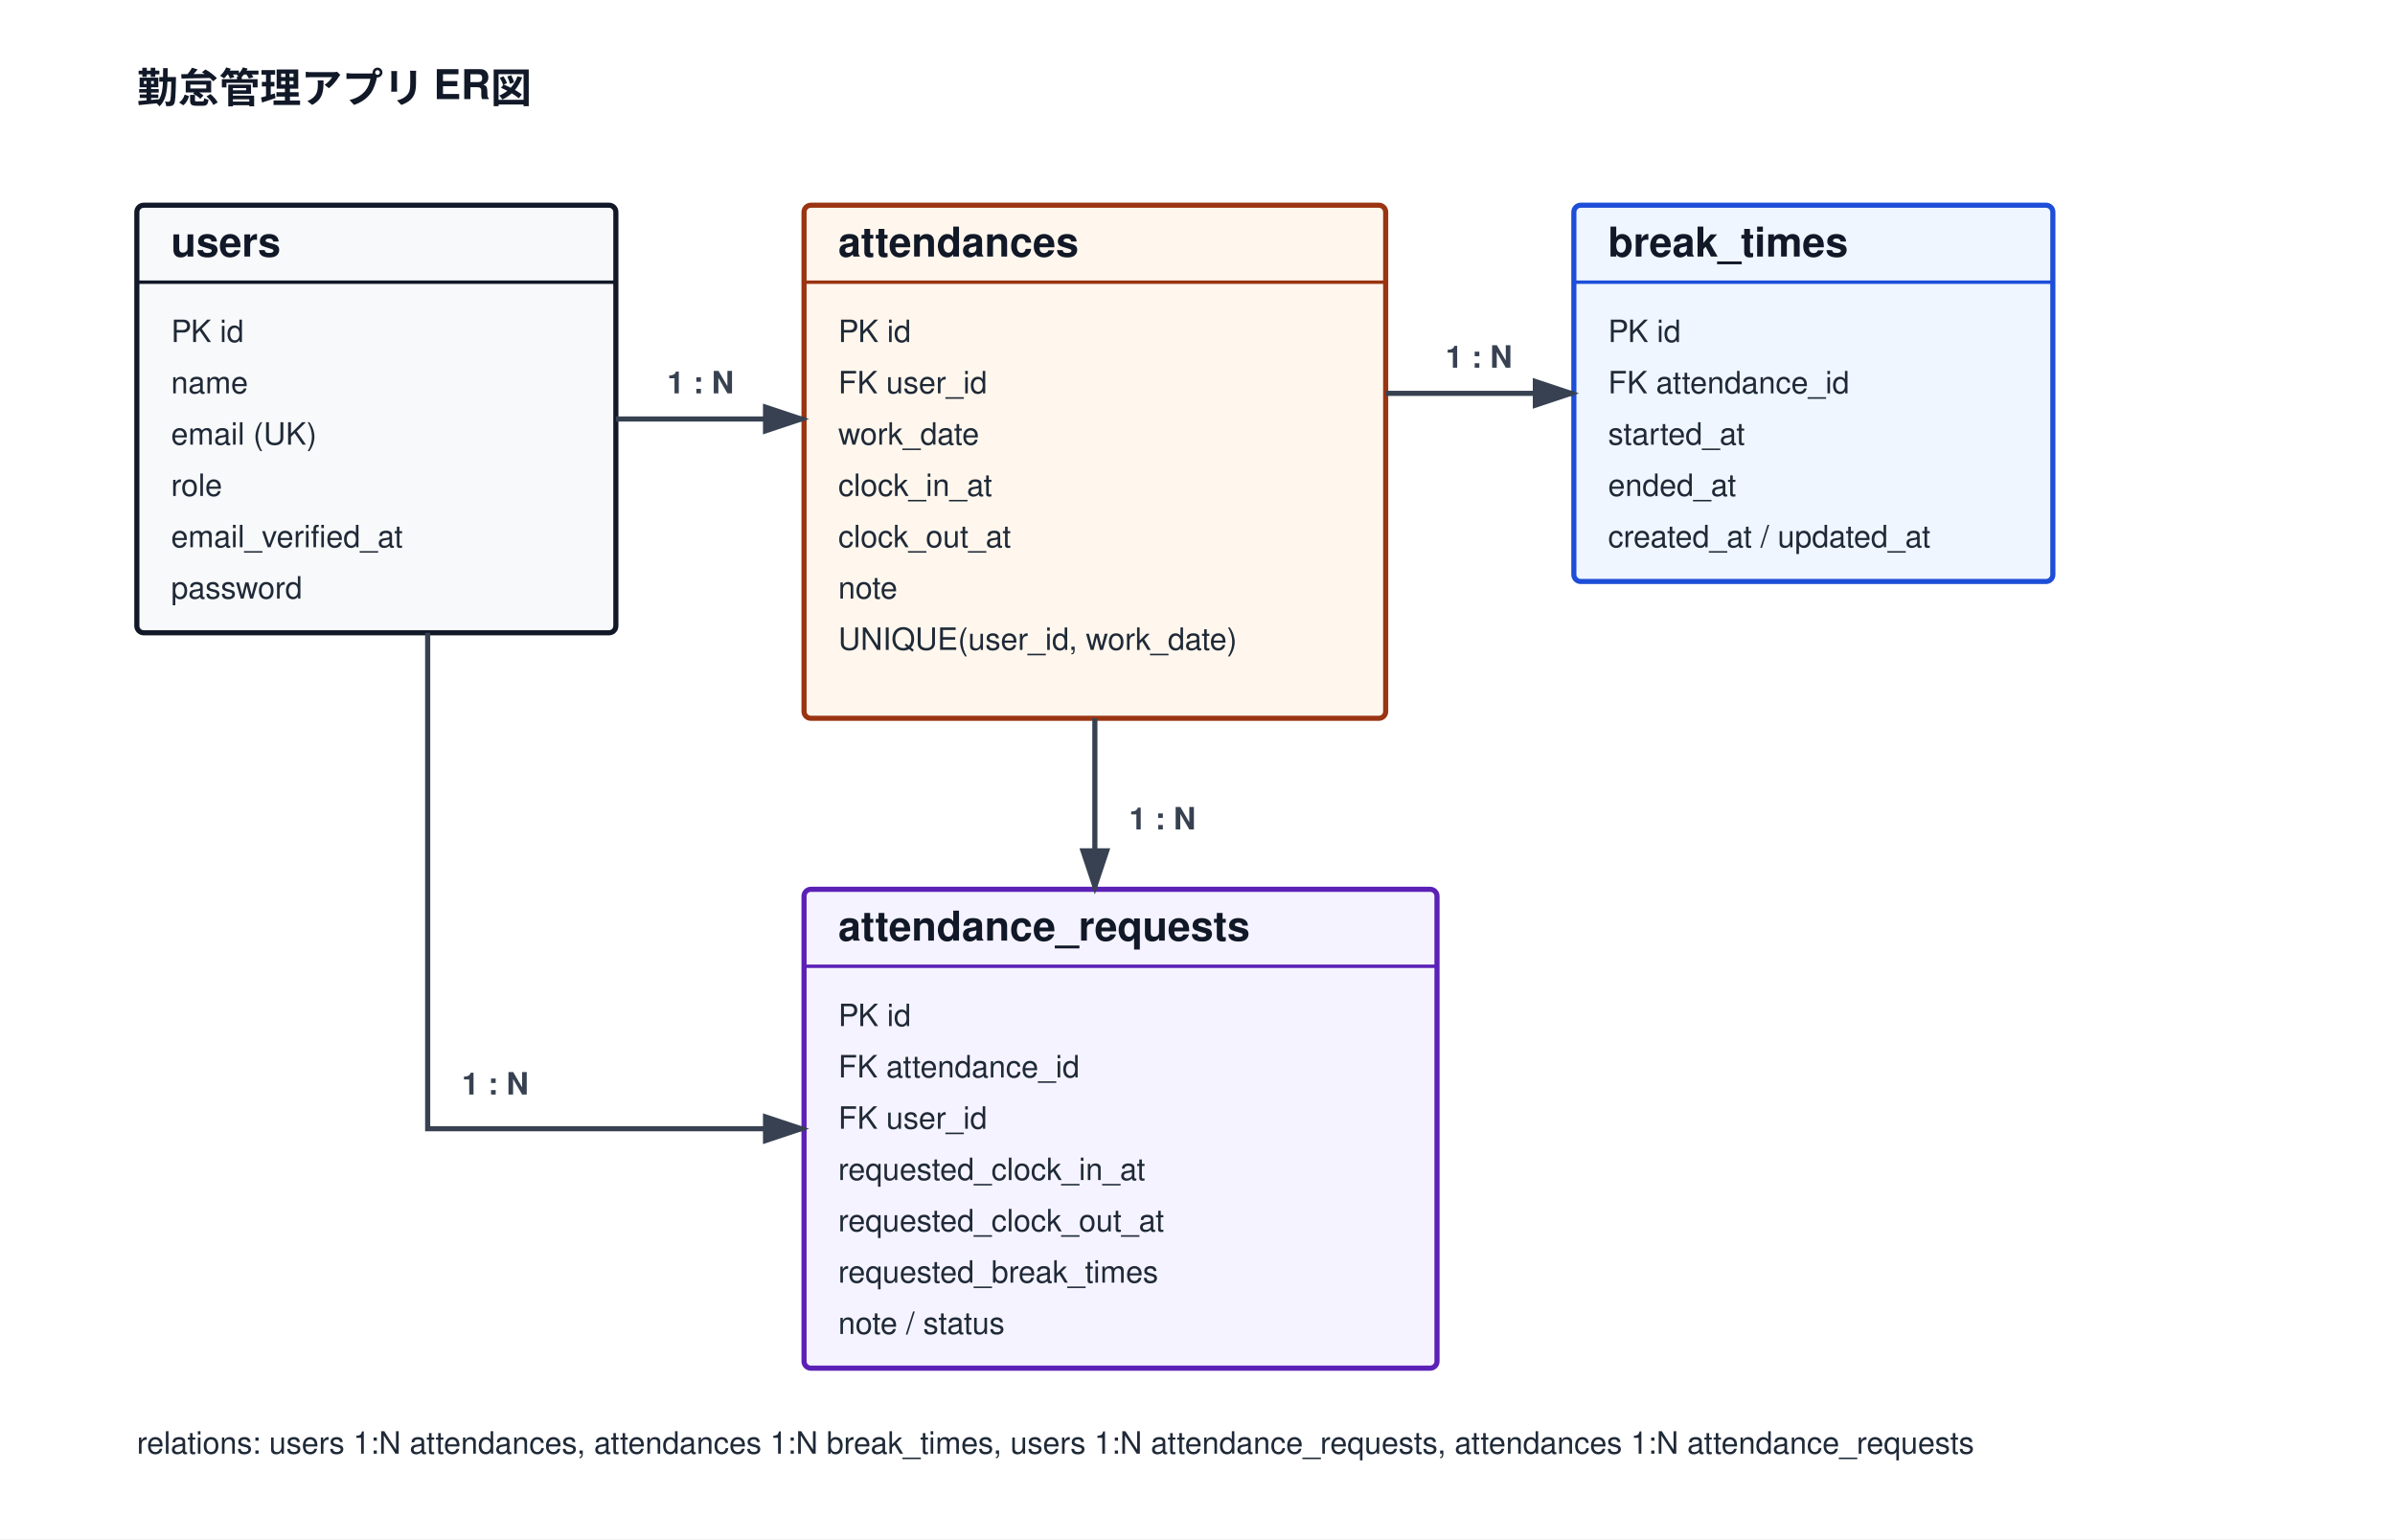
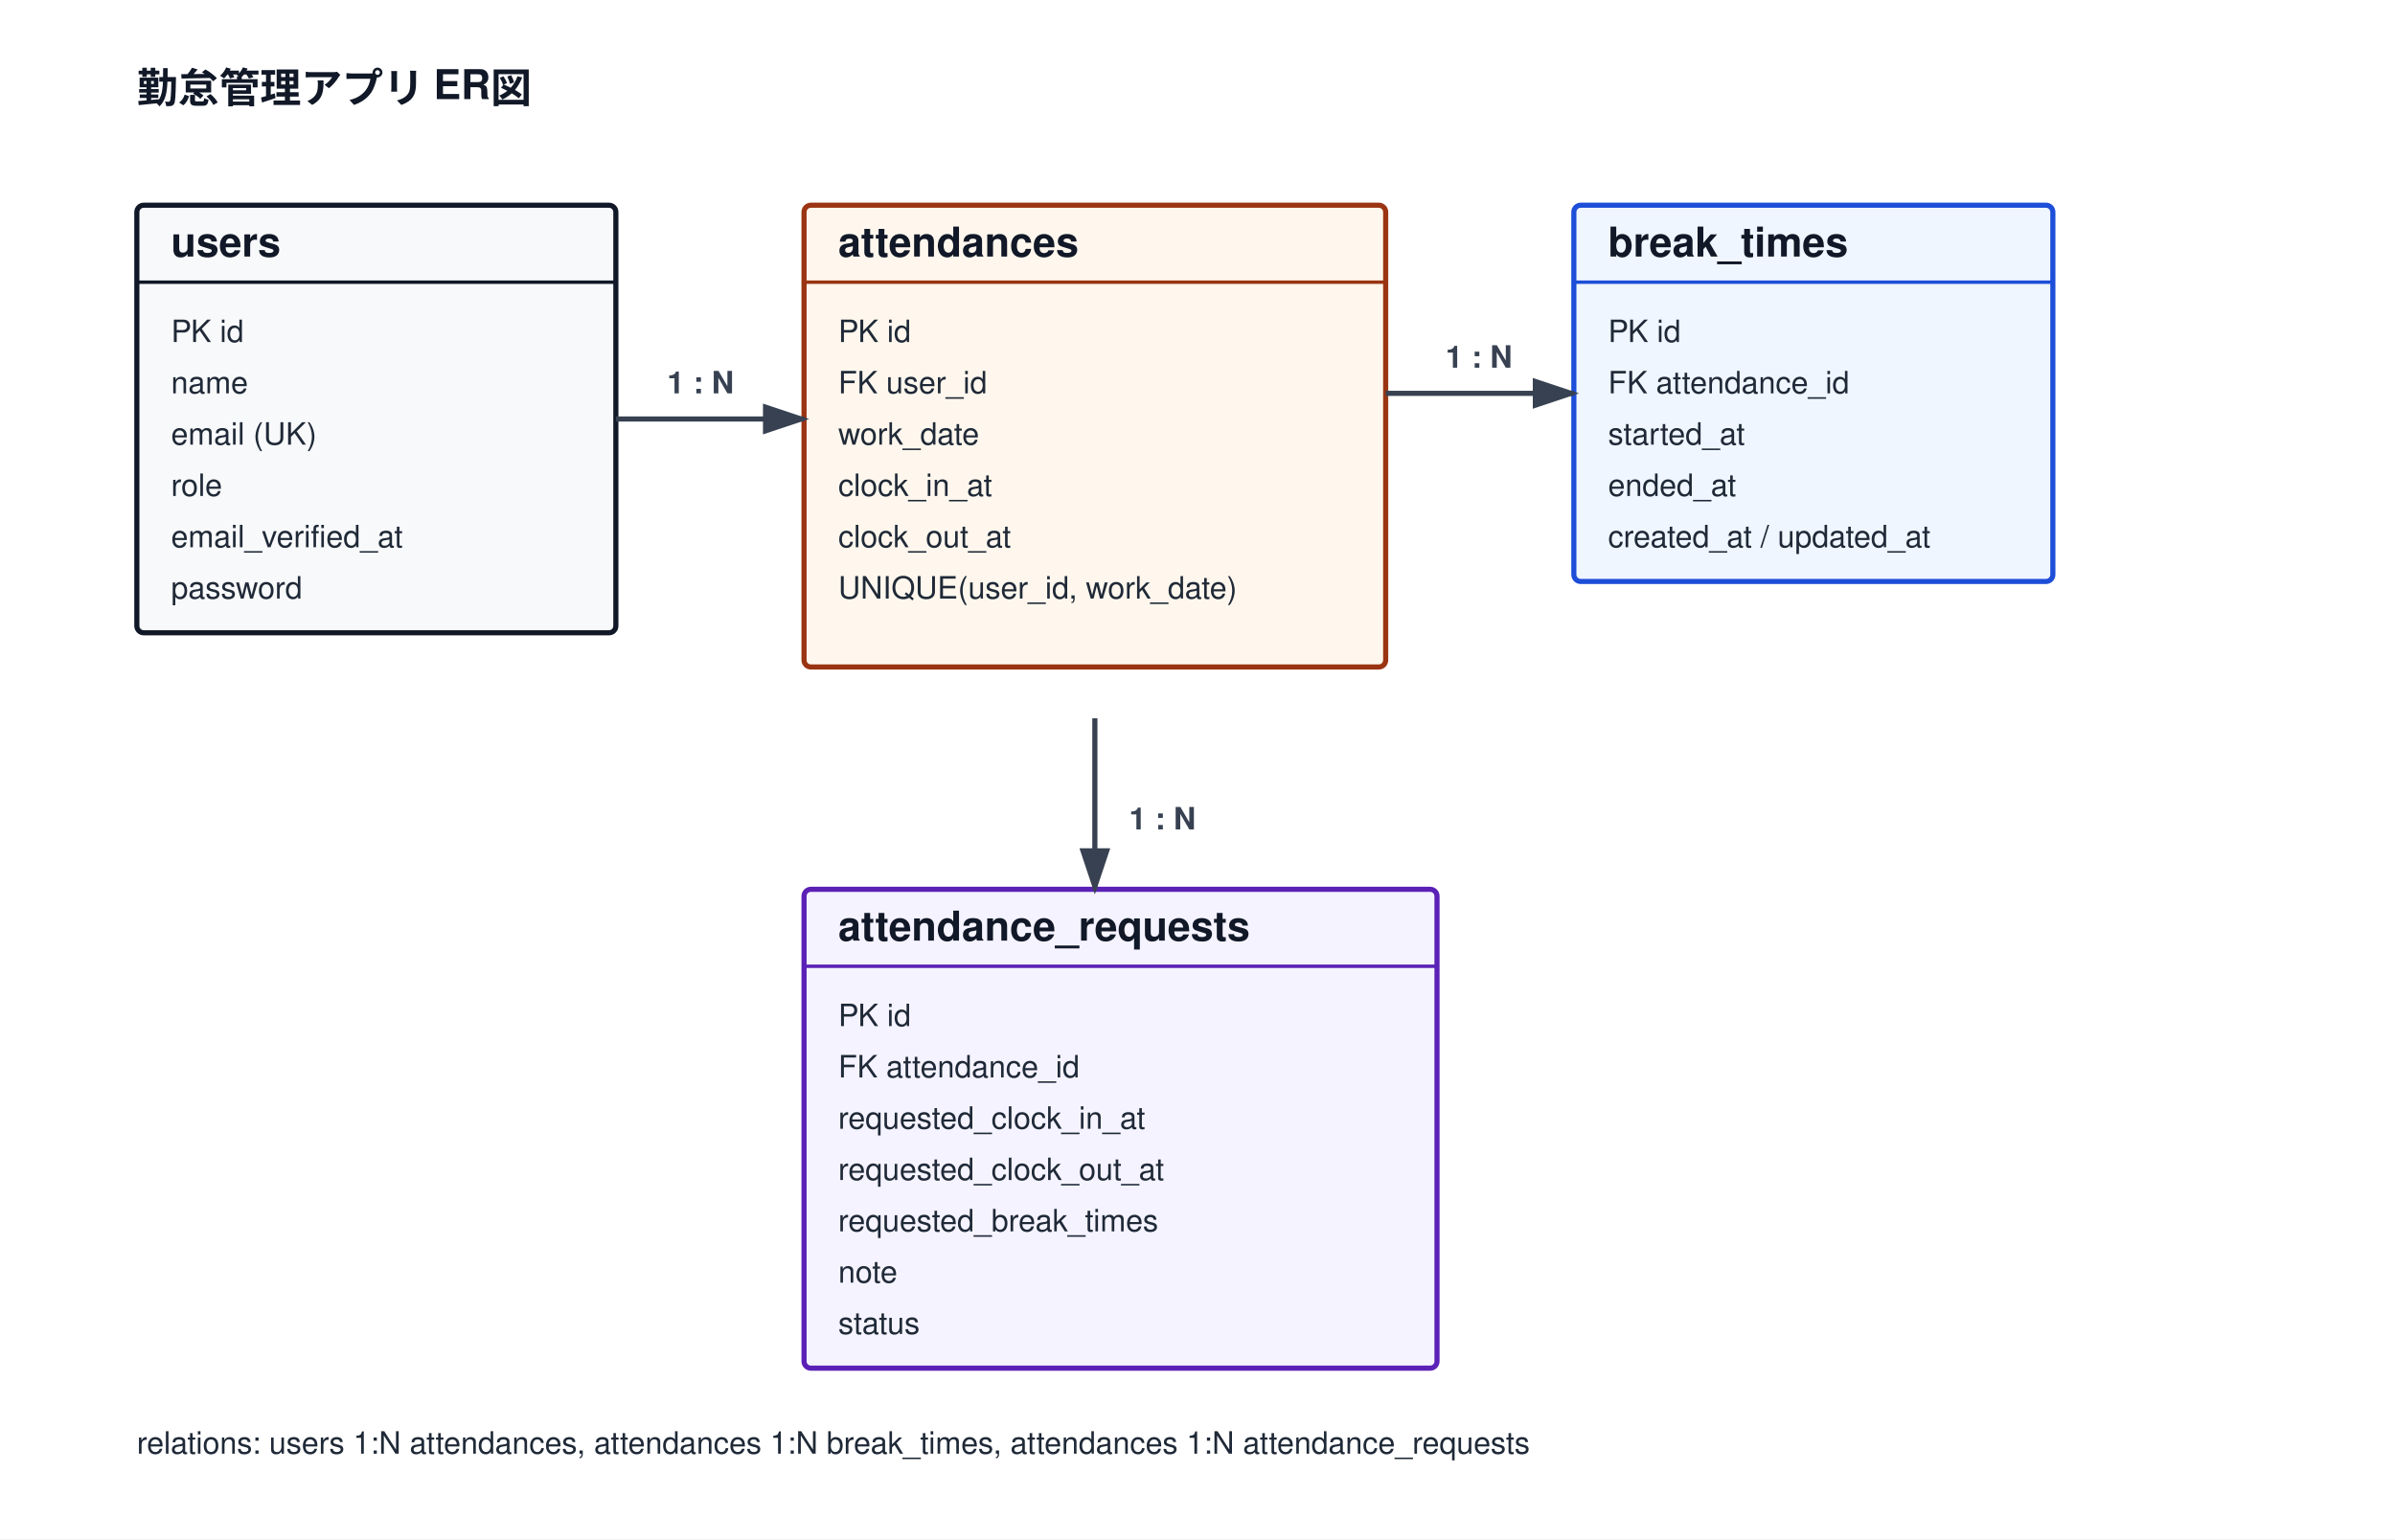
<svg xmlns="http://www.w3.org/2000/svg" width="1400" height="900" viewBox="0 0 1400 900">
  <defs>
    <style>
      .bg { fill: #ffffff; }
      .table-title { font: 700 24px 'Helvetica', 'Arial', sans-serif; fill: #111827; }
      .table-text { font: 18px 'Helvetica', 'Arial', sans-serif; fill: #1f2937; }
      .label { font: 700 18px 'Helvetica', 'Arial', sans-serif; fill: #374151; }
      .line { stroke: #374151; stroke-width: 3; fill: none; }
    </style>
    <marker id="arrow" markerWidth="10" markerHeight="10" refX="8" refY="3" orient="auto" markerUnits="strokeWidth">
      <path d="M0,0 L0,6 L9,3 z" fill="#374151" />
    </marker>
  </defs>
  <rect class="bg" x="0" y="0" width="1400" height="900" />
  <text x="80" y="60" class="table-title">勤怠管理アプリ ER図</text>
  <rect x="80" y="120" width="280" height="250" rx="4" fill="#f8f9fa" stroke="#111827" stroke-width="3" />
  <line x1="80" y1="165" x2="360" y2="165" stroke="#111827" stroke-width="2" />
  <text x="100" y="150" class="table-title">users</text>
  <text x="100" y="200" class="table-text">PK id</text>
  <text x="100" y="230" class="table-text">name</text>
  <text x="100" y="260" class="table-text">email (UK)</text>
  <text x="100" y="290" class="table-text">role</text>
  <text x="100" y="320" class="table-text">email_verified_at</text>
  <text x="100" y="350" class="table-text">password</text>
-   <rect x="470" y="120" width="340" height="300" rx="4" fill="#fff7ed" stroke="#9a3412" stroke-width="3" />
+   <rect x="470" y="120" width="340" height="270" rx="4" fill="#fff7ed" stroke="#9a3412" stroke-width="3" />
  <line x1="470" y1="165" x2="810" y2="165" stroke="#9a3412" stroke-width="2" />
  <text x="490" y="150" class="table-title">attendances</text>
  <text x="490" y="200" class="table-text">PK id</text>
  <text x="490" y="230" class="table-text">FK user_id</text>
  <text x="490" y="260" class="table-text">work_date</text>
  <text x="490" y="290" class="table-text">clock_in_at</text>
  <text x="490" y="320" class="table-text">clock_out_at</text>
-   <text x="490" y="350" class="table-text">note</text>
-   <text x="490" y="380" class="table-text">UNIQUE(user_id, work_date)</text>
+   <text x="490" y="350" class="table-text">UNIQUE(user_id, work_date)</text>
  <rect x="920" y="120" width="280" height="220" rx="4" fill="#eff6ff" stroke="#1d4ed8" stroke-width="3" />
  <line x1="920" y1="165" x2="1200" y2="165" stroke="#1d4ed8" stroke-width="2" />
  <text x="940" y="150" class="table-title">break_times</text>
  <text x="940" y="200" class="table-text">PK id</text>
  <text x="940" y="230" class="table-text">FK attendance_id</text>
  <text x="940" y="260" class="table-text">started_at</text>
  <text x="940" y="290" class="table-text">ended_at</text>
  <text x="940" y="320" class="table-text">created_at / updated_at</text>
  <rect x="470" y="520" width="370" height="280" rx="4" fill="#f5f3ff" stroke="#5b21b6" stroke-width="3" />
  <line x1="470" y1="565" x2="840" y2="565" stroke="#5b21b6" stroke-width="2" />
  <text x="490" y="550" class="table-title">attendance_requests</text>
  <text x="490" y="600" class="table-text">PK id</text>
  <text x="490" y="630" class="table-text">FK attendance_id</text>
-   <text x="490" y="660" class="table-text">FK user_id</text>
-   <text x="490" y="690" class="table-text">requested_clock_in_at</text>
-   <text x="490" y="720" class="table-text">requested_clock_out_at</text>
-   <text x="490" y="750" class="table-text">requested_break_times</text>
-   <text x="490" y="780" class="table-text">note / status</text>
+   <text x="490" y="660" class="table-text">requested_clock_in_at</text>
+   <text x="490" y="690" class="table-text">requested_clock_out_at</text>
+   <text x="490" y="720" class="table-text">requested_break_times</text>
+   <text x="490" y="750" class="table-text">note</text>
+   <text x="490" y="780" class="table-text">status</text>
  <path d="M360 245 L470 245" class="line" marker-end="url(#arrow)" />
  <text x="390" y="230" class="label">1 : N</text>
  <path d="M810 230 L920 230" class="line" marker-end="url(#arrow)" />
  <text x="845" y="215" class="label">1 : N</text>
-   <path d="M250 370 L250 660 L470 660" class="line" marker-end="url(#arrow)" />
-   <text x="270" y="640" class="label">1 : N</text>
  <path d="M640 420 L640 520" class="line" marker-end="url(#arrow)" />
  <text x="660" y="485" class="label">1 : N</text>
-   <text x="80" y="850" class="table-text">relations: users 1:N attendances, attendances 1:N break_times, users 1:N attendance_requests, attendances 1:N attendance_requests</text>
+   <text x="80" y="850" class="table-text">relations: users 1:N attendances, attendances 1:N break_times, attendances 1:N attendance_requests</text>
</svg>
